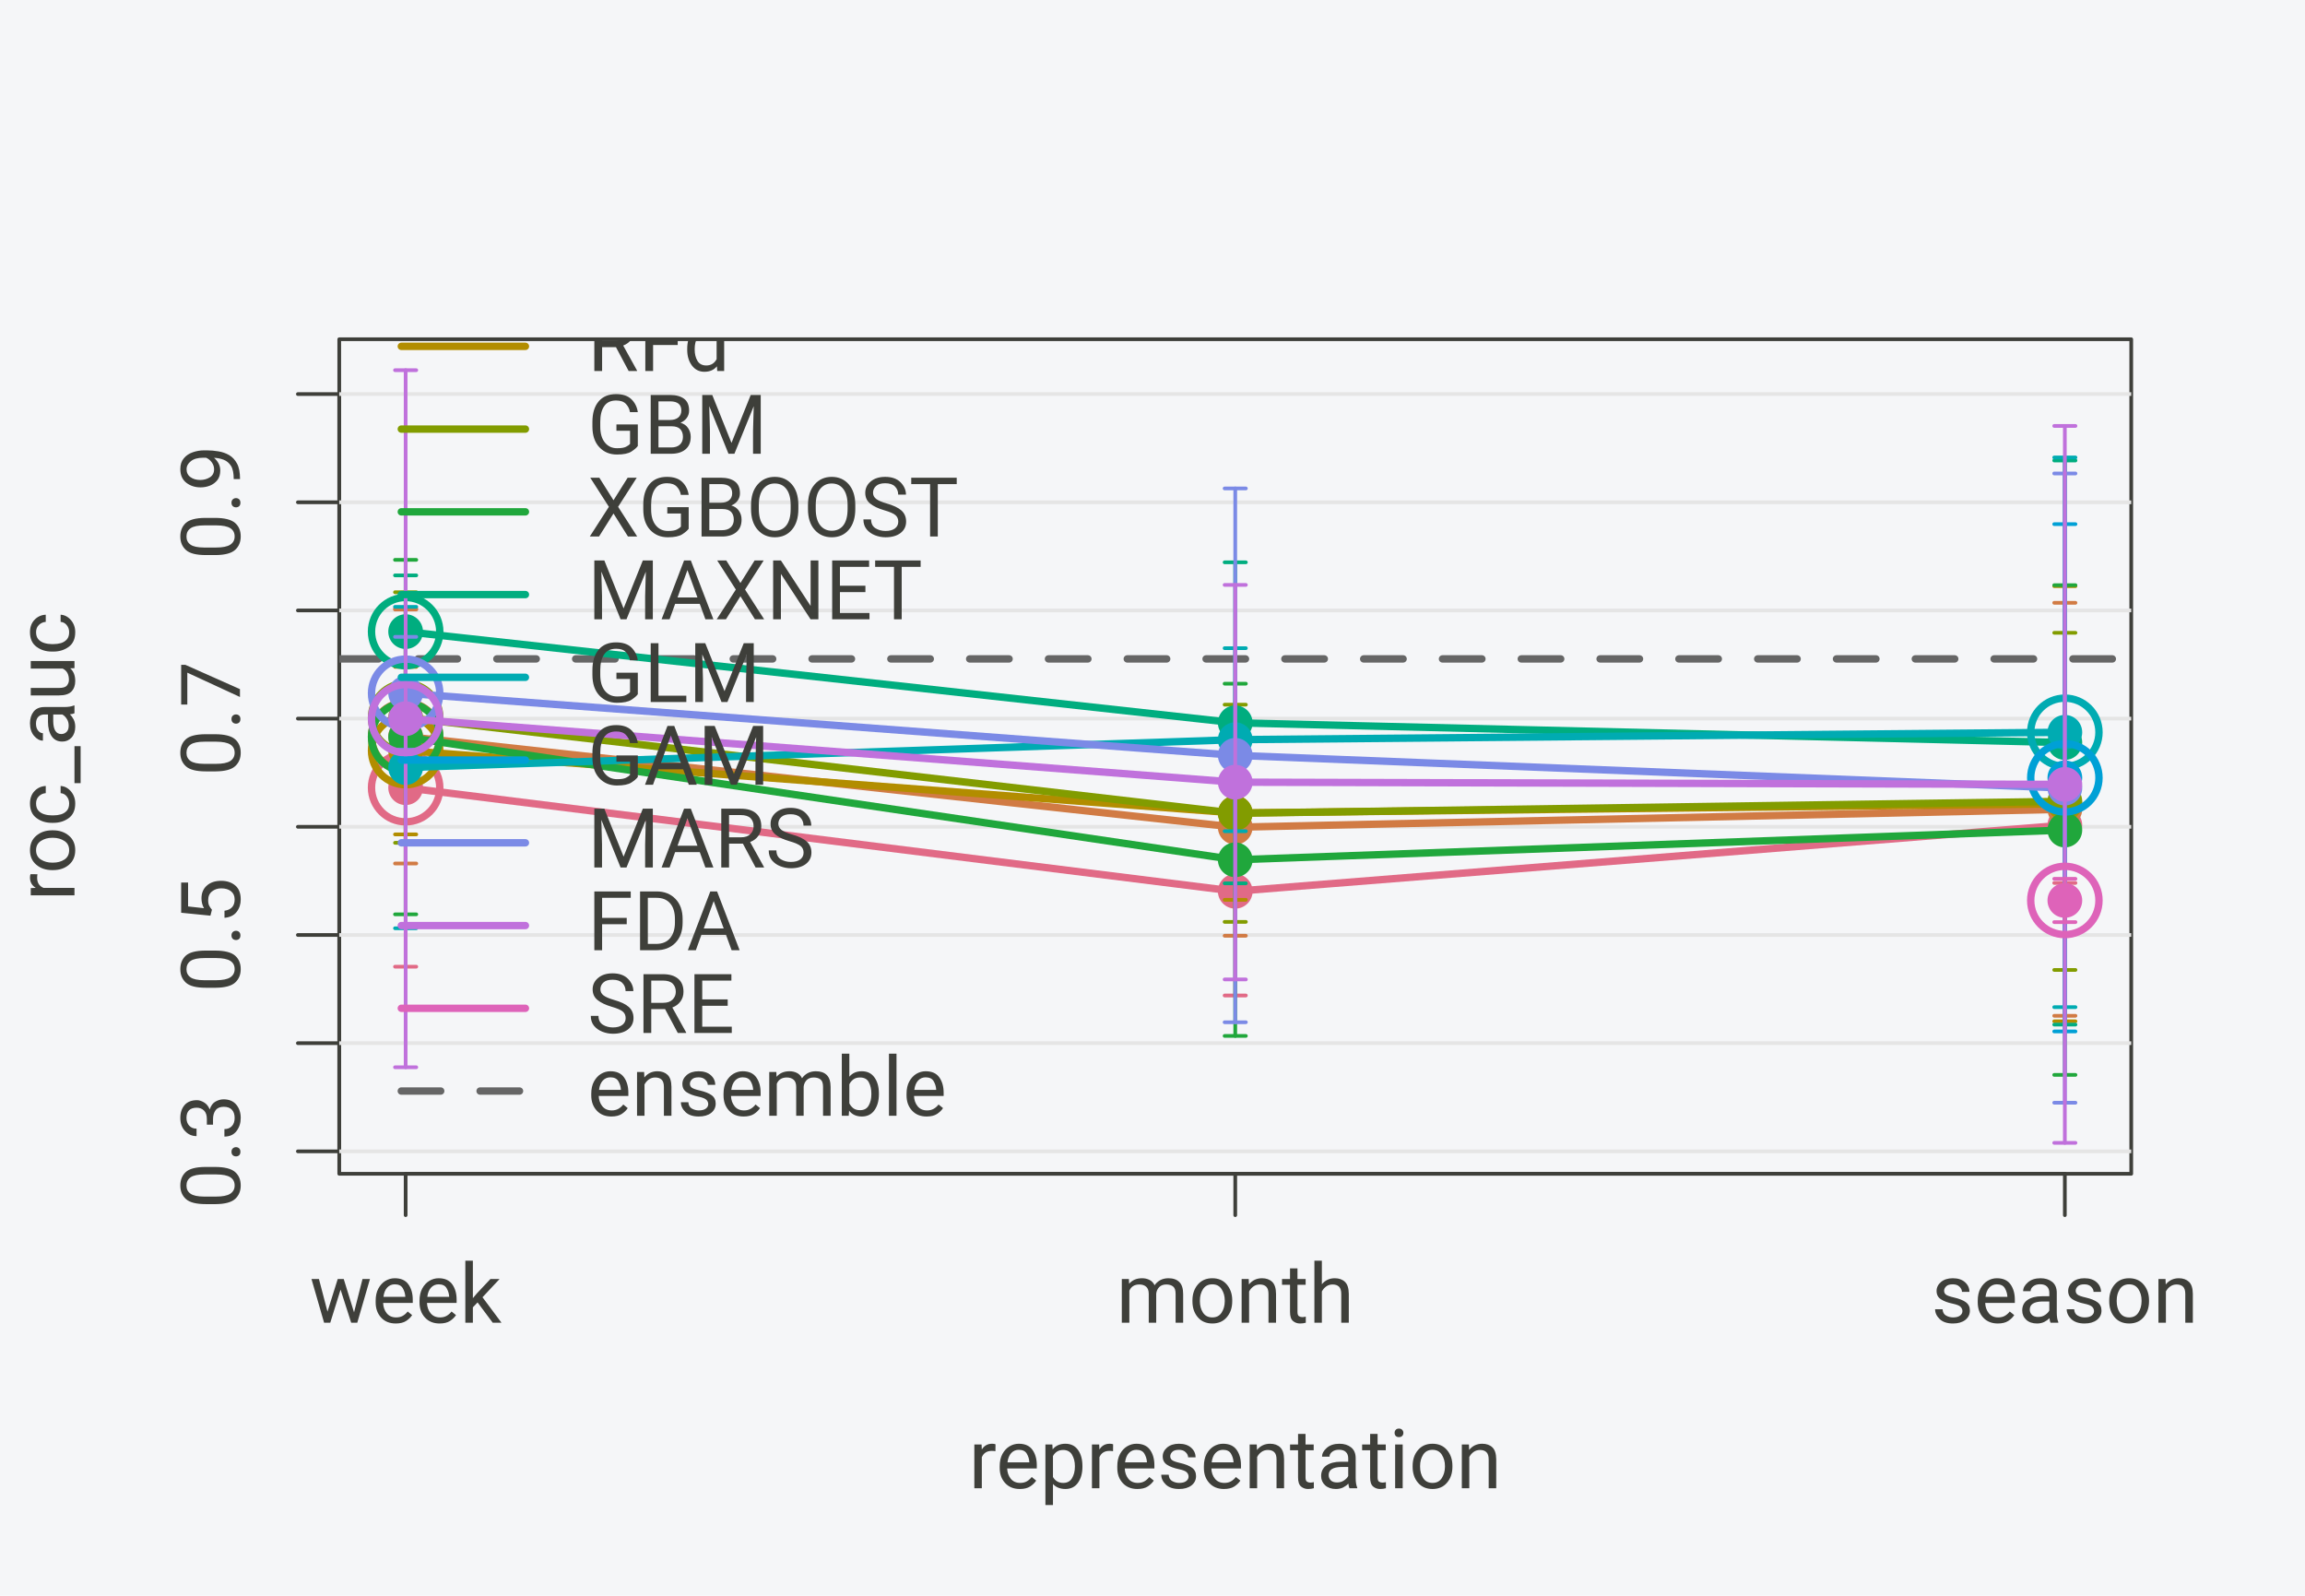
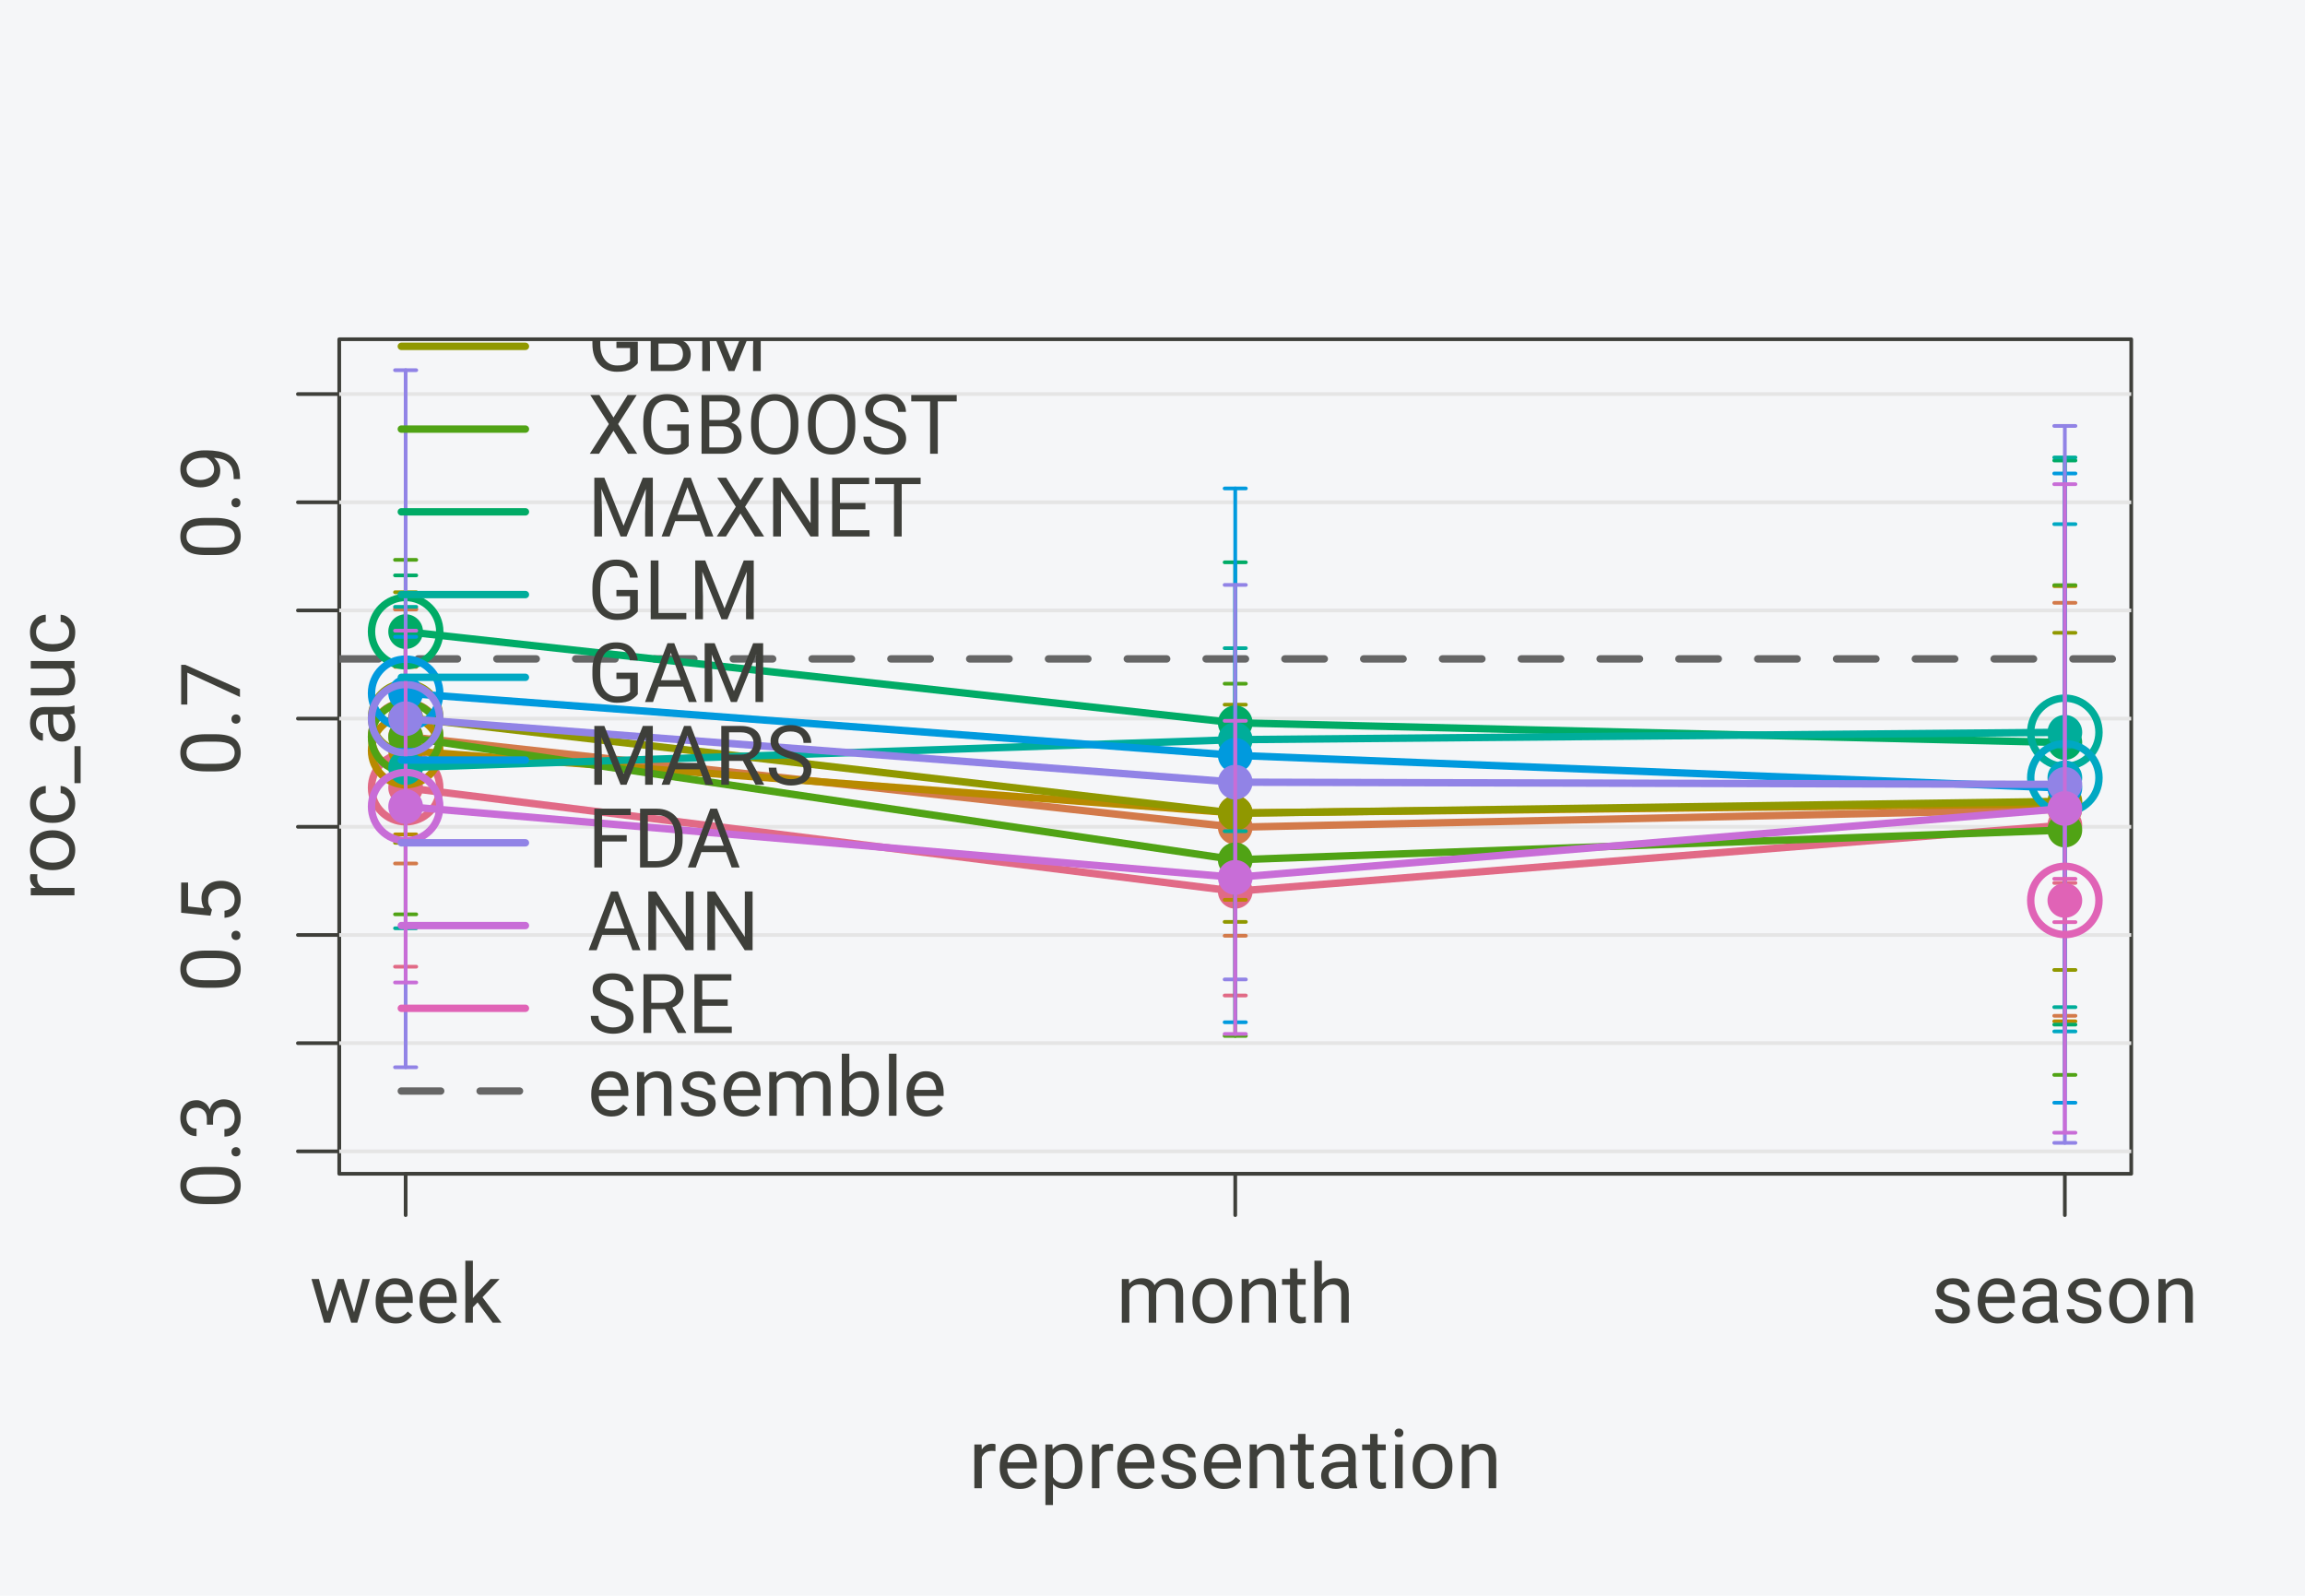
<svg xmlns="http://www.w3.org/2000/svg" width="468.00pt" height="324.00pt" viewBox="0 0 468.00 324.00">
  <g class="svglite">
    <defs>
      <style type="text/css">
    /* theme-aware-processed */
    .svglite line, .svglite polyline, .svglite polygon, .svglite path, .svglite circle {
      fill: none;
      stroke: #3E3F3A;
      stroke-linecap: round;
      stroke-linejoin: round;
      stroke-miterlimit: 10.00;
    }
    .svglite &gt; g &gt; rect {
      fill: none;
      stroke: #3E3F3A;
      stroke-linecap: round;
      stroke-linejoin: round;
      stroke-miterlimit: 10.00;
    }
    .svglite text {
      white-space: pre;
      fill: #3E3F3A;
    }
    .svglite g.glyphgroup path {
      fill: inherit;
      stroke: none;
    }
  </style>
    </defs>
    <rect class="svg-bg" width="100%" height="100%" style="stroke: none; fill: #F5F6F8;" />
    <defs>
      <clipPath id="cpMC4wMHw0NjguMDB8MC4wMHwzMjQuMDA=">
        <rect x="0.00" y="0.00" width="468.00" height="324.00" />
      </clipPath>
    </defs>
    <g clip-path="url(#cpMC4wMHw0NjguMDB8MC4wMHwzMjQuMDA=)">
      <line x1="68.88" y1="233.76" x2="68.88" y2="80.01" style="stroke-width: 0.75;" />
      <line x1="68.88" y1="233.76" x2="60.48" y2="233.76" style="stroke-width: 0.75;" />
      <line x1="68.88" y1="211.80" x2="60.48" y2="211.80" style="stroke-width: 0.75;" />
      <line x1="68.88" y1="189.83" x2="60.48" y2="189.83" style="stroke-width: 0.75;" />
      <line x1="68.88" y1="167.87" x2="60.48" y2="167.87" style="stroke-width: 0.75;" />
      <line x1="68.88" y1="145.90" x2="60.48" y2="145.90" style="stroke-width: 0.75;" />
      <line x1="68.88" y1="123.94" x2="60.48" y2="123.94" style="stroke-width: 0.75;" />
      <line x1="68.88" y1="101.98" x2="60.48" y2="101.98" style="stroke-width: 0.75;" />
      <line x1="68.88" y1="80.01" x2="60.48" y2="80.01" style="stroke-width: 0.75;" />
      <text transform="translate(48.72,233.76) rotate(-90)" text-anchor="middle" style="font-size: 1.4em; font-family: &quot;Roboto&quot;, -apple-system, BlinkMacSystemFont, &quot;Segoe UI&quot;, system-ui, sans-serif;">0.3</text>
      <text transform="translate(48.72,189.83) rotate(-90)" text-anchor="middle" style="font-size: 1.4em; font-family: &quot;Roboto&quot;, -apple-system, BlinkMacSystemFont, &quot;Segoe UI&quot;, system-ui, sans-serif;">0.5</text>
      <text transform="translate(48.72,145.90) rotate(-90)" text-anchor="middle" style="font-size: 1.4em; font-family: &quot;Roboto&quot;, -apple-system, BlinkMacSystemFont, &quot;Segoe UI&quot;, system-ui, sans-serif;">0.7</text>
      <text transform="translate(48.72,101.98) rotate(-90)" text-anchor="middle" style="font-size: 1.4em; font-family: &quot;Roboto&quot;, -apple-system, BlinkMacSystemFont, &quot;Segoe UI&quot;, system-ui, sans-serif;">0.9</text>
      <polygon points="68.88,238.32 432.72,238.32 432.72,68.88 68.88,68.88 " style="stroke-width: 0.75;" />
      <text x="250.80" y="302.16" text-anchor="middle" style="font-size: 1.4em; font-family: &quot;Roboto&quot;, -apple-system, BlinkMacSystemFont, &quot;Segoe UI&quot;, system-ui, sans-serif;">representation</text>
      <text transform="translate(15.12,153.60) rotate(-90)" text-anchor="middle" style="font-size: 1.4em; font-family: &quot;Roboto&quot;, -apple-system, BlinkMacSystemFont, &quot;Segoe UI&quot;, system-ui, sans-serif;">roc_auc</text>
      <line x1="82.36" y1="238.32" x2="419.24" y2="238.32" style="stroke-width: 0.75;" />
      <line x1="82.36" y1="238.32" x2="82.36" y2="246.72" style="stroke-width: 0.75;" />
      <line x1="250.80" y1="238.32" x2="250.80" y2="246.72" style="stroke-width: 0.75;" />
      <line x1="419.24" y1="238.32" x2="419.24" y2="246.72" style="stroke-width: 0.75;" />
      <text x="82.36" y="268.56" text-anchor="middle" style="font-size: 1.4em; font-family: &quot;Roboto&quot;, -apple-system, BlinkMacSystemFont, &quot;Segoe UI&quot;, system-ui, sans-serif;">week</text>
      <text x="250.80" y="268.56" text-anchor="middle" style="font-size: 1.4em; font-family: &quot;Roboto&quot;, -apple-system, BlinkMacSystemFont, &quot;Segoe UI&quot;, system-ui, sans-serif;">month</text>
      <text x="419.24" y="268.56" text-anchor="middle" style="font-size: 1.4em; font-family: &quot;Roboto&quot;, -apple-system, BlinkMacSystemFont, &quot;Segoe UI&quot;, system-ui, sans-serif;">season</text>
    </g>
    <defs>
      <clipPath id="cpNjguODh8NDMyLjcyfDY4Ljg4fDIzOC4zMg==">
        <rect x="68.88" y="68.88" width="363.84" height="169.44" />
      </clipPath>
    </defs>
    <g clip-path="url(#cpNjguODh8NDMyLjcyfDY4Ljg4fDIzOC4zMg==)">
      <line x1="68.88" y1="233.76" x2="432.72" y2="233.76" style="stroke-width: 0.75; stroke: #E5E5E5;" />
      <line x1="68.88" y1="211.80" x2="432.72" y2="211.80" style="stroke-width: 0.75; stroke: #E5E5E5;" />
      <line x1="68.88" y1="189.83" x2="432.72" y2="189.83" style="stroke-width: 0.75; stroke: #E5E5E5;" />
      <line x1="68.88" y1="167.87" x2="432.72" y2="167.87" style="stroke-width: 0.75; stroke: #E5E5E5;" />
      <line x1="68.88" y1="145.90" x2="432.72" y2="145.90" style="stroke-width: 0.75; stroke: #E5E5E5;" />
      <line x1="68.88" y1="123.94" x2="432.72" y2="123.94" style="stroke-width: 0.75; stroke: #E5E5E5;" />
      <line x1="68.88" y1="101.98" x2="432.72" y2="101.98" style="stroke-width: 0.75; stroke: #E5E5E5;" />
      <line x1="68.88" y1="80.01" x2="432.72" y2="80.01" style="stroke-width: 0.75; stroke: #E5E5E5;" />
      <line x1="68.88" y1="133.78" x2="432.72" y2="133.78" style="stroke-width: 1.50; stroke: #666666; stroke-dasharray: 8.00,8.00;" />
      <line x1="82.36" y1="196.27" x2="82.36" y2="123.58" style="stroke-width: 0.75; stroke: #E16A86;" />
      <polyline points="80.20,196.27 82.36,196.27 84.52,196.27 " style="stroke-width: 0.75; stroke: #E16A86;" />
      <polyline points="84.52,123.58 82.36,123.58 80.20,123.58 " style="stroke-width: 0.75; stroke: #E16A86;" />
      <line x1="250.80" y1="202.12" x2="250.80" y2="159.80" style="stroke-width: 0.75; stroke: #E16A86;" />
      <polyline points="248.64,202.12 250.80,202.12 252.96,202.12 " style="stroke-width: 0.75; stroke: #E16A86;" />
      <polyline points="252.96,159.80 250.80,159.80 248.64,159.80 " style="stroke-width: 0.75; stroke: #E16A86;" />
      <line x1="419.24" y1="179.27" x2="419.24" y2="155.79" style="stroke-width: 0.75; stroke: #E16A86;" />
      <polyline points="417.08,179.27 419.24,179.27 421.40,179.27 " style="stroke-width: 0.75; stroke: #E16A86;" />
      <polyline points="421.40,155.79 419.24,155.79 417.08,155.79 " style="stroke-width: 0.75; stroke: #E16A86;" />
      <polyline points="82.36,159.93 250.80,180.96 419.24,167.53 " style="stroke-width: 1.50; stroke: #E16A86;" />
      <circle cx="82.36" cy="159.93" r="3.15" style="stroke-width: 0.75; stroke: #E16A86; fill: #E16A86;" />
      <circle cx="250.80" cy="180.96" r="3.15" style="stroke-width: 0.75; stroke: #E16A86; fill: #E16A86;" />
      <circle cx="419.24" cy="167.53" r="3.15" style="stroke-width: 0.75; stroke: #E16A86; fill: #E16A86;" />
      <circle cx="82.36" cy="159.93" r="6.93" style="stroke-width: 1.50; stroke: #E16A86;" />
-       <line x1="82.36" y1="175.32" x2="82.36" y2="123.75" style="stroke-width: 0.75; stroke: #D17B44;" />
-       <polyline points="80.20,175.32 82.36,175.32 84.52,175.32 " style="stroke-width: 0.75; stroke: #D17B44;" />
-       <polyline points="84.52,123.75 82.36,123.75 80.20,123.75 " style="stroke-width: 0.75; stroke: #D17B44;" />
-       <line x1="250.80" y1="189.99" x2="250.80" y2="145.91" style="stroke-width: 0.75; stroke: #D17B44;" />
-       <polyline points="248.64,189.99 250.80,189.99 252.96,189.99 " style="stroke-width: 0.75; stroke: #D17B44;" />
-       <polyline points="252.96,145.91 250.80,145.91 248.64,145.91 " style="stroke-width: 0.75; stroke: #D17B44;" />
-       <line x1="419.24" y1="206.24" x2="419.24" y2="122.39" style="stroke-width: 0.75; stroke: #D17B44;" />
-       <polyline points="417.08,206.24 419.24,206.24 421.40,206.24 " style="stroke-width: 0.75; stroke: #D17B44;" />
-       <polyline points="421.40,122.39 419.24,122.39 417.08,122.39 " style="stroke-width: 0.75; stroke: #D17B44;" />
-       <polyline points="82.36,149.53 250.80,167.95 419.24,164.31 " style="stroke-width: 1.50; stroke: #D17B44;" />
-       <circle cx="82.36" cy="149.53" r="3.15" style="stroke-width: 0.75; stroke: #D17B44; fill: #D17B44;" />
-       <circle cx="250.80" cy="167.95" r="3.15" style="stroke-width: 0.75; stroke: #D17B44; fill: #D17B44;" />
-       <circle cx="419.24" cy="164.31" r="3.15" style="stroke-width: 0.75; stroke: #D17B44; fill: #D17B44;" />
-       <circle cx="82.36" cy="149.53" r="6.93" style="stroke-width: 1.50; stroke: #D17B44;" />
-       <line x1="82.36" y1="169.41" x2="82.36" y2="135.39" style="stroke-width: 0.75; stroke: #B28D00;" />
-       <polyline points="80.20,169.41 82.36,169.41 84.52,169.41 " style="stroke-width: 0.75; stroke: #B28D00;" />
-       <polyline points="84.52,135.39 82.36,135.39 80.20,135.39 " style="stroke-width: 0.75; stroke: #B28D00;" />
-       <line x1="250.80" y1="182.69" x2="250.80" y2="147.42" style="stroke-width: 0.75; stroke: #B28D00;" />
-       <polyline points="248.64,182.69 250.80,182.69 252.96,182.69 " style="stroke-width: 0.75; stroke: #B28D00;" />
-       <polyline points="252.96,147.42 250.80,147.42 248.64,147.42 " style="stroke-width: 0.75; stroke: #B28D00;" />
-       <line x1="419.24" y1="207.36" x2="419.24" y2="119.01" style="stroke-width: 0.75; stroke: #B28D00;" />
-       <polyline points="417.08,207.36 419.24,207.36 421.40,207.36 " style="stroke-width: 0.75; stroke: #B28D00;" />
-       <polyline points="421.40,119.01 419.24,119.01 417.08,119.01 " style="stroke-width: 0.75; stroke: #B28D00;" />
-       <polyline points="82.36,152.40 250.80,165.06 419.24,163.19 " style="stroke-width: 1.50; stroke: #B28D00;" />
-       <circle cx="82.36" cy="152.40" r="3.15" style="stroke-width: 0.75; stroke: #B28D00; fill: #B28D00;" />
-       <circle cx="250.80" cy="165.06" r="3.15" style="stroke-width: 0.75; stroke: #B28D00; fill: #B28D00;" />
-       <circle cx="419.24" cy="163.19" r="3.15" style="stroke-width: 0.75; stroke: #B28D00; fill: #B28D00;" />
-       <circle cx="82.36" cy="152.40" r="6.93" style="stroke-width: 1.50; stroke: #B28D00;" />
-       <line x1="82.36" y1="171.12" x2="82.36" y2="120.24" style="stroke-width: 0.75; stroke: #829C00;" />
-       <polyline points="80.20,171.12 82.36,171.12 84.52,171.12 " style="stroke-width: 0.75; stroke: #829C00;" />
-       <polyline points="84.52,120.24 82.36,120.24 80.20,120.24 " style="stroke-width: 0.75; stroke: #829C00;" />
-       <line x1="250.80" y1="187.17" x2="250.80" y2="143.07" style="stroke-width: 0.75; stroke: #829C00;" />
-       <polyline points="248.64,187.17 250.80,187.17 252.96,187.17 " style="stroke-width: 0.75; stroke: #829C00;" />
-       <polyline points="252.96,143.07 250.80,143.07 248.64,143.07 " style="stroke-width: 0.75; stroke: #829C00;" />
-       <line x1="419.24" y1="196.93" x2="419.24" y2="128.48" style="stroke-width: 0.75; stroke: #829C00;" />
-       <polyline points="417.08,196.93 419.24,196.93 421.40,196.93 " style="stroke-width: 0.75; stroke: #829C00;" />
-       <polyline points="421.40,128.48 419.24,128.48 417.08,128.48 " style="stroke-width: 0.75; stroke: #829C00;" />
-       <polyline points="82.36,145.68 250.80,165.12 419.24,162.70 " style="stroke-width: 1.50; stroke: #829C00;" />
-       <circle cx="82.36" cy="145.68" r="3.15" style="stroke-width: 0.75; stroke: #829C00; fill: #829C00;" />
-       <circle cx="250.80" cy="165.12" r="3.15" style="stroke-width: 0.75; stroke: #829C00; fill: #829C00;" />
-       <circle cx="419.24" cy="162.70" r="3.15" style="stroke-width: 0.75; stroke: #829C00; fill: #829C00;" />
-       <circle cx="82.36" cy="145.68" r="6.93" style="stroke-width: 1.50; stroke: #829C00;" />
-       <line x1="82.36" y1="185.64" x2="82.36" y2="113.67" style="stroke-width: 0.75; stroke: #20A73C;" />
-       <polyline points="80.20,185.64 82.36,185.64 84.52,185.64 " style="stroke-width: 0.75; stroke: #20A73C;" />
-       <polyline points="84.52,113.67 82.36,113.67 80.20,113.67 " style="stroke-width: 0.75; stroke: #20A73C;" />
-       <line x1="250.80" y1="210.33" x2="250.80" y2="138.81" style="stroke-width: 0.75; stroke: #20A73C;" />
-       <polyline points="248.64,210.33 250.80,210.33 252.96,210.33 " style="stroke-width: 0.75; stroke: #20A73C;" />
-       <polyline points="252.96,138.81 250.80,138.81 248.64,138.81 " style="stroke-width: 0.75; stroke: #20A73C;" />
-       <line x1="419.24" y1="218.24" x2="419.24" y2="118.81" style="stroke-width: 0.75; stroke: #20A73C;" />
-       <polyline points="417.08,218.24 419.24,218.24 421.40,218.24 " style="stroke-width: 0.75; stroke: #20A73C;" />
-       <polyline points="421.40,118.81 419.24,118.81 417.08,118.81 " style="stroke-width: 0.75; stroke: #20A73C;" />
-       <polyline points="82.36,149.65 250.80,174.57 419.24,168.53 " style="stroke-width: 1.50; stroke: #20A73C;" />
-       <circle cx="82.36" cy="149.65" r="3.15" style="stroke-width: 0.75; stroke: #20A73C; fill: #20A73C;" />
-       <circle cx="250.80" cy="174.57" r="3.15" style="stroke-width: 0.75; stroke: #20A73C; fill: #20A73C;" />
-       <circle cx="419.24" cy="168.53" r="3.15" style="stroke-width: 0.75; stroke: #20A73C; fill: #20A73C;" />
-       <circle cx="82.36" cy="149.65" r="6.93" style="stroke-width: 1.50; stroke: #20A73C;" />
-       <line x1="82.36" y1="139.66" x2="82.36" y2="116.82" style="stroke-width: 0.75; stroke: #00AD7F;" />
-       <polyline points="80.20,139.66 82.36,139.66 84.52,139.66 " style="stroke-width: 0.75; stroke: #00AD7F;" />
-       <polyline points="84.52,116.82 82.36,116.82 80.20,116.82 " style="stroke-width: 0.75; stroke: #00AD7F;" />
-       <line x1="250.80" y1="179.35" x2="250.80" y2="114.17" style="stroke-width: 0.75; stroke: #00AD7F;" />
-       <polyline points="248.64,179.35 250.80,179.35 252.96,179.35 " style="stroke-width: 0.75; stroke: #00AD7F;" />
-       <polyline points="252.96,114.17 250.80,114.17 248.64,114.17 " style="stroke-width: 0.75; stroke: #00AD7F;" />
-       <line x1="419.24" y1="208.03" x2="419.24" y2="93.50" style="stroke-width: 0.75; stroke: #00AD7F;" />
-       <polyline points="417.08,208.03 419.24,208.03 421.40,208.03 " style="stroke-width: 0.75; stroke: #00AD7F;" />
-       <polyline points="421.40,93.50 419.24,93.50 417.08,93.50 " style="stroke-width: 0.75; stroke: #00AD7F;" />
-       <polyline points="82.36,128.24 250.80,146.76 419.24,150.77 " style="stroke-width: 1.50; stroke: #00AD7F;" />
-       <circle cx="82.36" cy="128.24" r="3.15" style="stroke-width: 0.75; stroke: #00AD7F; fill: #00AD7F;" />
-       <circle cx="250.80" cy="146.76" r="3.15" style="stroke-width: 0.75; stroke: #00AD7F; fill: #00AD7F;" />
-       <circle cx="419.24" cy="150.77" r="3.15" style="stroke-width: 0.75; stroke: #00AD7F; fill: #00AD7F;" />
-       <circle cx="82.36" cy="128.24" r="6.93" style="stroke-width: 1.50; stroke: #00AD7F;" />
-       <line x1="82.36" y1="188.47" x2="82.36" y2="123.21" style="stroke-width: 0.75; stroke: #00ABB2;" />
-       <polyline points="80.20,188.47 82.36,188.47 84.52,188.47 " style="stroke-width: 0.75; stroke: #00ABB2;" />
-       <polyline points="84.52,123.21 82.36,123.21 80.20,123.21 " style="stroke-width: 0.75; stroke: #00ABB2;" />
-       <line x1="250.80" y1="168.76" x2="250.80" y2="131.60" style="stroke-width: 0.75; stroke: #00ABB2;" />
-       <polyline points="248.64,168.76 250.80,168.76 252.96,168.76 " style="stroke-width: 0.75; stroke: #00ABB2;" />
-       <polyline points="252.96,131.60 250.80,131.60 248.64,131.60 " style="stroke-width: 0.75; stroke: #00ABB2;" />
-       <line x1="419.24" y1="204.49" x2="419.24" y2="92.88" style="stroke-width: 0.75; stroke: #00ABB2;" />
-       <polyline points="417.08,204.49 419.24,204.49 421.40,204.49 " style="stroke-width: 0.75; stroke: #00ABB2;" />
-       <polyline points="421.40,92.88 419.24,92.88 417.08,92.88 " style="stroke-width: 0.75; stroke: #00ABB2;" />
-       <polyline points="82.36,155.84 250.80,150.18 419.24,148.68 " style="stroke-width: 1.50; stroke: #00ABB2;" />
-       <circle cx="82.36" cy="155.84" r="3.15" style="stroke-width: 0.75; stroke: #00ABB2; fill: #00ABB2;" />
-       <circle cx="250.80" cy="150.18" r="3.15" style="stroke-width: 0.75; stroke: #00ABB2; fill: #00ABB2;" />
-       <circle cx="419.24" cy="148.68" r="3.15" style="stroke-width: 0.75; stroke: #00ABB2; fill: #00ABB2;" />
-       <circle cx="419.24" cy="148.68" r="6.93" style="stroke-width: 1.50; stroke: #00ABB2;" />
-       <line x1="419.24" y1="209.42" x2="419.24" y2="106.42" style="stroke-width: 0.75; stroke: #00A0D6;" />
-       <polyline points="417.08,209.42 419.24,209.42 421.40,209.42 " style="stroke-width: 0.75; stroke: #00A0D6;" />
-       <polyline points="421.40,106.42 419.24,106.42 417.08,106.42 " style="stroke-width: 0.75; stroke: #00A0D6;" />
-       <circle cx="419.24" cy="157.92" r="3.15" style="stroke-width: 0.75; stroke: #00A0D6; fill: #00A0D6;" />
-       <circle cx="419.24" cy="157.92" r="6.93" style="stroke-width: 1.50; stroke: #00A0D6;" />
-       <line x1="82.36" y1="152.21" x2="82.36" y2="129.30" style="stroke-width: 0.75; stroke: #7B8AE6;" />
-       <polyline points="80.20,152.21 82.36,152.21 84.52,152.21 " style="stroke-width: 0.75; stroke: #7B8AE6;" />
-       <polyline points="84.52,129.30 82.36,129.30 80.20,129.30 " style="stroke-width: 0.75; stroke: #7B8AE6;" />
-       <line x1="250.80" y1="207.55" x2="250.80" y2="99.17" style="stroke-width: 0.75; stroke: #7B8AE6;" />
-       <polyline points="248.64,207.55 250.80,207.55 252.96,207.55 " style="stroke-width: 0.75; stroke: #7B8AE6;" />
-       <polyline points="252.96,99.17 250.80,99.17 248.64,99.17 " style="stroke-width: 0.75; stroke: #7B8AE6;" />
-       <line x1="419.24" y1="223.89" x2="419.24" y2="96.13" style="stroke-width: 0.75; stroke: #7B8AE6;" />
-       <polyline points="417.08,223.89 419.24,223.89 421.40,223.89 " style="stroke-width: 0.75; stroke: #7B8AE6;" />
-       <polyline points="421.40,96.13 419.24,96.13 417.08,96.13 " style="stroke-width: 0.75; stroke: #7B8AE6;" />
-       <polyline points="82.36,140.75 250.80,153.36 419.24,160.01 " style="stroke-width: 1.50; stroke: #7B8AE6;" />
-       <circle cx="82.36" cy="140.75" r="3.15" style="stroke-width: 0.75; stroke: #7B8AE6; fill: #7B8AE6;" />
-       <circle cx="250.80" cy="153.36" r="3.15" style="stroke-width: 0.75; stroke: #7B8AE6; fill: #7B8AE6;" />
-       <circle cx="419.24" cy="160.01" r="3.15" style="stroke-width: 0.75; stroke: #7B8AE6; fill: #7B8AE6;" />
-       <circle cx="82.36" cy="140.75" r="6.93" style="stroke-width: 1.50; stroke: #7B8AE6;" />
-       <line x1="82.36" y1="216.69" x2="82.36" y2="75.16" style="stroke-width: 0.75; stroke: #C071DC;" />
-       <polyline points="80.20,216.69 82.36,216.69 84.52,216.69 " style="stroke-width: 0.75; stroke: #C071DC;" />
-       <polyline points="84.52,75.16 82.36,75.16 80.20,75.16 " style="stroke-width: 0.75; stroke: #C071DC;" />
-       <line x1="250.80" y1="198.86" x2="250.80" y2="118.76" style="stroke-width: 0.75; stroke: #C071DC;" />
-       <polyline points="248.64,198.86 250.80,198.86 252.96,198.86 " style="stroke-width: 0.75; stroke: #C071DC;" />
-       <polyline points="252.96,118.76 250.80,118.76 248.64,118.76 " style="stroke-width: 0.75; stroke: #C071DC;" />
-       <line x1="419.24" y1="232.04" x2="419.24" y2="86.48" style="stroke-width: 0.75; stroke: #C071DC;" />
-       <polyline points="417.08,232.04 419.24,232.04 421.40,232.04 " style="stroke-width: 0.75; stroke: #C071DC;" />
-       <polyline points="421.40,86.48 419.24,86.48 417.08,86.48 " style="stroke-width: 0.75; stroke: #C071DC;" />
-       <polyline points="82.36,145.92 250.80,158.81 419.24,159.26 " style="stroke-width: 1.50; stroke: #C071DC;" />
-       <circle cx="82.36" cy="145.92" r="3.15" style="stroke-width: 0.75; stroke: #C071DC; fill: #C071DC;" />
-       <circle cx="250.80" cy="158.81" r="3.15" style="stroke-width: 0.75; stroke: #C071DC; fill: #C071DC;" />
-       <circle cx="419.24" cy="159.26" r="3.15" style="stroke-width: 0.75; stroke: #C071DC; fill: #C071DC;" />
-       <circle cx="82.36" cy="145.92" r="6.93" style="stroke-width: 1.50; stroke: #C071DC;" />
-       <line x1="419.24" y1="187.22" x2="419.24" y2="178.43" style="stroke-width: 0.75; stroke: #DE63B9;" />
-       <polyline points="417.08,187.22 419.24,187.22 421.40,187.22 " style="stroke-width: 0.75; stroke: #DE63B9;" />
-       <polyline points="421.40,178.43 419.24,178.43 417.08,178.43 " style="stroke-width: 0.75; stroke: #DE63B9;" />
-       <circle cx="419.24" cy="182.82" r="3.15" style="stroke-width: 0.75; stroke: #DE63B9; fill: #DE63B9;" />
-       <circle cx="419.24" cy="182.82" r="6.93" style="stroke-width: 1.50; stroke: #DE63B9;" />
-       <line x1="81.48" y1="36.72" x2="106.68" y2="36.72" style="stroke-width: 1.50; stroke: #E16A86;" />
-       <line x1="81.48" y1="53.52" x2="106.68" y2="53.52" style="stroke-width: 1.50; stroke: #D17B44;" />
-       <line x1="81.48" y1="70.32" x2="106.68" y2="70.32" style="stroke-width: 1.50; stroke: #B28D00;" />
-       <line x1="81.48" y1="87.12" x2="106.68" y2="87.12" style="stroke-width: 1.50; stroke: #829C00;" />
-       <line x1="81.48" y1="103.92" x2="106.68" y2="103.92" style="stroke-width: 1.50; stroke: #20A73C;" />
-       <line x1="81.48" y1="120.72" x2="106.68" y2="120.72" style="stroke-width: 1.50; stroke: #00AD7F;" />
-       <line x1="81.48" y1="137.52" x2="106.68" y2="137.52" style="stroke-width: 1.50; stroke: #00ABB2;" />
-       <line x1="81.48" y1="154.32" x2="106.68" y2="154.32" style="stroke-width: 1.50; stroke: #00A0D6;" />
-       <line x1="81.48" y1="171.12" x2="106.68" y2="171.12" style="stroke-width: 1.50; stroke: #7B8AE6;" />
-       <line x1="81.48" y1="187.92" x2="106.68" y2="187.92" style="stroke-width: 1.50; stroke: #C071DC;" />
-       <line x1="81.48" y1="204.72" x2="106.68" y2="204.72" style="stroke-width: 1.50; stroke: #DE63B9;" />
+       <line x1="82.36" y1="175.32" x2="82.36" y2="123.75" style="stroke-width: 0.75; stroke: #D37A4A;" />
+       <polyline points="80.20,175.32 82.36,175.32 84.52,175.32 " style="stroke-width: 0.75; stroke: #D37A4A;" />
+       <polyline points="84.52,123.75 82.36,123.75 80.20,123.75 " style="stroke-width: 0.75; stroke: #D37A4A;" />
+       <line x1="250.80" y1="189.99" x2="250.80" y2="145.91" style="stroke-width: 0.75; stroke: #D37A4A;" />
+       <polyline points="248.64,189.99 250.80,189.99 252.96,189.99 " style="stroke-width: 0.75; stroke: #D37A4A;" />
+       <polyline points="252.96,145.91 250.80,145.91 248.64,145.91 " style="stroke-width: 0.75; stroke: #D37A4A;" />
+       <line x1="419.24" y1="206.24" x2="419.24" y2="122.39" style="stroke-width: 0.75; stroke: #D37A4A;" />
+       <polyline points="417.08,206.24 419.24,206.24 421.40,206.24 " style="stroke-width: 0.75; stroke: #D37A4A;" />
+       <polyline points="421.40,122.39 419.24,122.39 417.08,122.39 " style="stroke-width: 0.75; stroke: #D37A4A;" />
+       <polyline points="82.36,149.53 250.80,167.95 419.24,164.31 " style="stroke-width: 1.50; stroke: #D37A4A;" />
+       <circle cx="82.36" cy="149.53" r="3.15" style="stroke-width: 0.75; stroke: #D37A4A; fill: #D37A4A;" />
+       <circle cx="250.80" cy="167.95" r="3.15" style="stroke-width: 0.75; stroke: #D37A4A; fill: #D37A4A;" />
+       <circle cx="419.24" cy="164.31" r="3.15" style="stroke-width: 0.75; stroke: #D37A4A; fill: #D37A4A;" />
+       <circle cx="82.36" cy="149.53" r="6.93" style="stroke-width: 1.50; stroke: #D37A4A;" />
+       <line x1="82.36" y1="169.41" x2="82.36" y2="135.39" style="stroke-width: 0.75; stroke: #B88A00;" />
+       <polyline points="80.20,169.41 82.36,169.41 84.52,169.41 " style="stroke-width: 0.75; stroke: #B88A00;" />
+       <polyline points="84.52,135.39 82.36,135.39 80.20,135.39 " style="stroke-width: 0.75; stroke: #B88A00;" />
+       <line x1="250.80" y1="182.69" x2="250.80" y2="147.42" style="stroke-width: 0.75; stroke: #B88A00;" />
+       <polyline points="248.64,182.69 250.80,182.69 252.96,182.69 " style="stroke-width: 0.75; stroke: #B88A00;" />
+       <polyline points="252.96,147.42 250.80,147.42 248.64,147.42 " style="stroke-width: 0.75; stroke: #B88A00;" />
+       <line x1="419.24" y1="207.36" x2="419.24" y2="119.01" style="stroke-width: 0.75; stroke: #B88A00;" />
+       <polyline points="417.08,207.36 419.24,207.36 421.40,207.36 " style="stroke-width: 0.75; stroke: #B88A00;" />
+       <polyline points="421.40,119.01 419.24,119.01 417.08,119.01 " style="stroke-width: 0.75; stroke: #B88A00;" />
+       <polyline points="82.36,152.40 250.80,165.06 419.24,163.19 " style="stroke-width: 1.50; stroke: #B88A00;" />
+       <circle cx="82.36" cy="152.40" r="3.15" style="stroke-width: 0.75; stroke: #B88A00; fill: #B88A00;" />
+       <circle cx="250.80" cy="165.06" r="3.15" style="stroke-width: 0.75; stroke: #B88A00; fill: #B88A00;" />
+       <circle cx="419.24" cy="163.19" r="3.15" style="stroke-width: 0.75; stroke: #B88A00; fill: #B88A00;" />
+       <circle cx="82.36" cy="152.40" r="6.93" style="stroke-width: 1.50; stroke: #B88A00;" />
+       <line x1="82.36" y1="171.12" x2="82.36" y2="120.24" style="stroke-width: 0.75; stroke: #909800;" />
+       <polyline points="80.20,171.12 82.36,171.12 84.52,171.12 " style="stroke-width: 0.75; stroke: #909800;" />
+       <polyline points="84.52,120.24 82.36,120.24 80.20,120.24 " style="stroke-width: 0.75; stroke: #909800;" />
+       <line x1="250.80" y1="187.17" x2="250.80" y2="143.07" style="stroke-width: 0.75; stroke: #909800;" />
+       <polyline points="248.64,187.17 250.80,187.17 252.96,187.17 " style="stroke-width: 0.75; stroke: #909800;" />
+       <polyline points="252.96,143.07 250.80,143.07 248.64,143.07 " style="stroke-width: 0.75; stroke: #909800;" />
+       <line x1="419.24" y1="196.93" x2="419.24" y2="128.48" style="stroke-width: 0.75; stroke: #909800;" />
+       <polyline points="417.08,196.93 419.24,196.93 421.40,196.93 " style="stroke-width: 0.75; stroke: #909800;" />
+       <polyline points="421.40,128.48 419.24,128.48 417.08,128.48 " style="stroke-width: 0.75; stroke: #909800;" />
+       <polyline points="82.36,145.68 250.80,165.12 419.24,162.70 " style="stroke-width: 1.50; stroke: #909800;" />
+       <circle cx="82.36" cy="145.68" r="3.15" style="stroke-width: 0.75; stroke: #909800; fill: #909800;" />
+       <circle cx="250.80" cy="165.12" r="3.15" style="stroke-width: 0.75; stroke: #909800; fill: #909800;" />
+       <circle cx="419.24" cy="162.70" r="3.15" style="stroke-width: 0.75; stroke: #909800; fill: #909800;" />
+       <circle cx="82.36" cy="145.68" r="6.93" style="stroke-width: 1.50; stroke: #909800;" />
+       <line x1="82.36" y1="185.64" x2="82.36" y2="113.67" style="stroke-width: 0.75; stroke: #50A315;" />
+       <polyline points="80.20,185.64 82.36,185.64 84.52,185.64 " style="stroke-width: 0.75; stroke: #50A315;" />
+       <polyline points="84.52,113.67 82.36,113.67 80.20,113.67 " style="stroke-width: 0.75; stroke: #50A315;" />
+       <line x1="250.80" y1="210.33" x2="250.80" y2="138.81" style="stroke-width: 0.75; stroke: #50A315;" />
+       <polyline points="248.64,210.33 250.80,210.33 252.96,210.33 " style="stroke-width: 0.75; stroke: #50A315;" />
+       <polyline points="252.96,138.81 250.80,138.81 248.64,138.81 " style="stroke-width: 0.75; stroke: #50A315;" />
+       <line x1="419.24" y1="218.24" x2="419.24" y2="118.81" style="stroke-width: 0.75; stroke: #50A315;" />
+       <polyline points="417.08,218.24 419.24,218.24 421.40,218.24 " style="stroke-width: 0.75; stroke: #50A315;" />
+       <polyline points="421.40,118.81 419.24,118.81 417.08,118.81 " style="stroke-width: 0.75; stroke: #50A315;" />
+       <polyline points="82.36,149.65 250.80,174.57 419.24,168.53 " style="stroke-width: 1.50; stroke: #50A315;" />
+       <circle cx="82.36" cy="149.65" r="3.15" style="stroke-width: 0.75; stroke: #50A315; fill: #50A315;" />
+       <circle cx="250.80" cy="174.57" r="3.15" style="stroke-width: 0.75; stroke: #50A315; fill: #50A315;" />
+       <circle cx="419.24" cy="168.53" r="3.15" style="stroke-width: 0.75; stroke: #50A315; fill: #50A315;" />
+       <circle cx="82.36" cy="149.65" r="6.93" style="stroke-width: 1.50; stroke: #50A315;" />
+       <line x1="82.36" y1="139.66" x2="82.36" y2="116.82" style="stroke-width: 0.75; stroke: #00AB66;" />
+       <polyline points="80.20,139.66 82.36,139.66 84.52,139.66 " style="stroke-width: 0.75; stroke: #00AB66;" />
+       <polyline points="84.52,116.82 82.36,116.82 80.20,116.82 " style="stroke-width: 0.75; stroke: #00AB66;" />
+       <line x1="250.80" y1="179.35" x2="250.80" y2="114.17" style="stroke-width: 0.75; stroke: #00AB66;" />
+       <polyline points="248.64,179.35 250.80,179.35 252.96,179.35 " style="stroke-width: 0.75; stroke: #00AB66;" />
+       <polyline points="252.96,114.17 250.80,114.17 248.64,114.17 " style="stroke-width: 0.75; stroke: #00AB66;" />
+       <line x1="419.24" y1="208.03" x2="419.24" y2="93.50" style="stroke-width: 0.75; stroke: #00AB66;" />
+       <polyline points="417.08,208.03 419.24,208.03 421.40,208.03 " style="stroke-width: 0.75; stroke: #00AB66;" />
+       <polyline points="421.40,93.50 419.24,93.50 417.08,93.50 " style="stroke-width: 0.75; stroke: #00AB66;" />
+       <polyline points="82.36,128.24 250.80,146.76 419.24,150.77 " style="stroke-width: 1.50; stroke: #00AB66;" />
+       <circle cx="82.36" cy="128.24" r="3.15" style="stroke-width: 0.75; stroke: #00AB66; fill: #00AB66;" />
+       <circle cx="250.80" cy="146.76" r="3.15" style="stroke-width: 0.75; stroke: #00AB66; fill: #00AB66;" />
+       <circle cx="419.24" cy="150.77" r="3.15" style="stroke-width: 0.75; stroke: #00AB66; fill: #00AB66;" />
+       <circle cx="82.36" cy="128.24" r="6.93" style="stroke-width: 1.50; stroke: #00AB66;" />
+       <line x1="82.36" y1="188.47" x2="82.36" y2="123.21" style="stroke-width: 0.75; stroke: #00AD9A;" />
+       <polyline points="80.20,188.47 82.36,188.47 84.52,188.47 " style="stroke-width: 0.75; stroke: #00AD9A;" />
+       <polyline points="84.52,123.21 82.36,123.21 80.20,123.21 " style="stroke-width: 0.75; stroke: #00AD9A;" />
+       <line x1="250.80" y1="168.76" x2="250.80" y2="131.60" style="stroke-width: 0.75; stroke: #00AD9A;" />
+       <polyline points="248.64,168.76 250.80,168.76 252.96,168.76 " style="stroke-width: 0.75; stroke: #00AD9A;" />
+       <polyline points="252.96,131.60 250.80,131.60 248.64,131.60 " style="stroke-width: 0.75; stroke: #00AD9A;" />
+       <line x1="419.24" y1="204.49" x2="419.24" y2="92.88" style="stroke-width: 0.75; stroke: #00AD9A;" />
+       <polyline points="417.08,204.49 419.24,204.49 421.40,204.49 " style="stroke-width: 0.75; stroke: #00AD9A;" />
+       <polyline points="421.40,92.88 419.24,92.88 417.08,92.88 " style="stroke-width: 0.75; stroke: #00AD9A;" />
+       <polyline points="82.36,155.84 250.80,150.18 419.24,148.68 " style="stroke-width: 1.50; stroke: #00AD9A;" />
+       <circle cx="82.36" cy="155.84" r="3.15" style="stroke-width: 0.75; stroke: #00AD9A; fill: #00AD9A;" />
+       <circle cx="250.80" cy="150.18" r="3.15" style="stroke-width: 0.75; stroke: #00AD9A; fill: #00AD9A;" />
+       <circle cx="419.24" cy="148.68" r="3.15" style="stroke-width: 0.75; stroke: #00AD9A; fill: #00AD9A;" />
+       <circle cx="419.24" cy="148.68" r="6.93" style="stroke-width: 1.50; stroke: #00AD9A;" />
+       <line x1="419.24" y1="209.42" x2="419.24" y2="106.42" style="stroke-width: 0.75; stroke: #00A8C3;" />
+       <polyline points="417.08,209.42 419.24,209.42 421.40,209.42 " style="stroke-width: 0.75; stroke: #00A8C3;" />
+       <polyline points="421.40,106.42 419.24,106.42 417.08,106.42 " style="stroke-width: 0.75; stroke: #00A8C3;" />
+       <circle cx="419.24" cy="157.92" r="3.15" style="stroke-width: 0.75; stroke: #00A8C3; fill: #00A8C3;" />
+       <circle cx="419.24" cy="157.92" r="6.93" style="stroke-width: 1.50; stroke: #00A8C3;" />
+       <line x1="82.36" y1="152.21" x2="82.36" y2="129.30" style="stroke-width: 0.75; stroke: #009ADE;" />
+       <polyline points="80.20,152.21 82.36,152.21 84.52,152.21 " style="stroke-width: 0.75; stroke: #009ADE;" />
+       <polyline points="84.52,129.30 82.36,129.30 80.20,129.30 " style="stroke-width: 0.75; stroke: #009ADE;" />
+       <line x1="250.80" y1="207.55" x2="250.80" y2="99.17" style="stroke-width: 0.75; stroke: #009ADE;" />
+       <polyline points="248.64,207.55 250.80,207.55 252.96,207.55 " style="stroke-width: 0.75; stroke: #009ADE;" />
+       <polyline points="252.96,99.17 250.80,99.17 248.64,99.17 " style="stroke-width: 0.75; stroke: #009ADE;" />
+       <line x1="419.24" y1="223.89" x2="419.24" y2="96.13" style="stroke-width: 0.75; stroke: #009ADE;" />
+       <polyline points="417.08,223.89 419.24,223.89 421.40,223.89 " style="stroke-width: 0.75; stroke: #009ADE;" />
+       <polyline points="421.40,96.13 419.24,96.13 417.08,96.13 " style="stroke-width: 0.75; stroke: #009ADE;" />
+       <polyline points="82.36,140.75 250.80,153.36 419.24,160.01 " style="stroke-width: 1.50; stroke: #009ADE;" />
+       <circle cx="82.36" cy="140.75" r="3.15" style="stroke-width: 0.75; stroke: #009ADE; fill: #009ADE;" />
+       <circle cx="250.80" cy="153.36" r="3.15" style="stroke-width: 0.75; stroke: #009ADE; fill: #009ADE;" />
+       <circle cx="419.24" cy="160.01" r="3.15" style="stroke-width: 0.75; stroke: #009ADE; fill: #009ADE;" />
+       <circle cx="82.36" cy="140.75" r="6.93" style="stroke-width: 1.50; stroke: #009ADE;" />
+       <line x1="82.36" y1="216.69" x2="82.36" y2="75.16" style="stroke-width: 0.75; stroke: #9183E6;" />
+       <polyline points="80.20,216.69 82.36,216.69 84.52,216.69 " style="stroke-width: 0.75; stroke: #9183E6;" />
+       <polyline points="84.52,75.16 82.36,75.16 80.20,75.16 " style="stroke-width: 0.75; stroke: #9183E6;" />
+       <line x1="250.80" y1="198.86" x2="250.80" y2="118.76" style="stroke-width: 0.75; stroke: #9183E6;" />
+       <polyline points="248.64,198.86 250.80,198.86 252.96,198.86 " style="stroke-width: 0.75; stroke: #9183E6;" />
+       <polyline points="252.96,118.76 250.80,118.76 248.64,118.76 " style="stroke-width: 0.75; stroke: #9183E6;" />
+       <line x1="419.24" y1="232.04" x2="419.24" y2="86.48" style="stroke-width: 0.75; stroke: #9183E6;" />
+       <polyline points="417.08,232.04 419.24,232.04 421.40,232.04 " style="stroke-width: 0.75; stroke: #9183E6;" />
+       <polyline points="421.40,86.48 419.24,86.48 417.08,86.48 " style="stroke-width: 0.75; stroke: #9183E6;" />
+       <polyline points="82.36,145.92 250.80,158.81 419.24,159.26 " style="stroke-width: 1.50; stroke: #9183E6;" />
+       <circle cx="82.36" cy="145.92" r="3.15" style="stroke-width: 0.75; stroke: #9183E6; fill: #9183E6;" />
+       <circle cx="250.80" cy="158.81" r="3.15" style="stroke-width: 0.75; stroke: #9183E6; fill: #9183E6;" />
+       <circle cx="419.24" cy="159.26" r="3.15" style="stroke-width: 0.75; stroke: #9183E6; fill: #9183E6;" />
+       <circle cx="82.36" cy="145.92" r="6.93" style="stroke-width: 1.50; stroke: #9183E6;" />
+       <line x1="82.36" y1="199.48" x2="82.36" y2="128.05" style="stroke-width: 0.75; stroke: #C86DD7;" />
+       <polyline points="80.20,199.48 82.36,199.48 84.52,199.48 " style="stroke-width: 0.75; stroke: #C86DD7;" />
+       <polyline points="84.52,128.05 82.36,128.05 80.20,128.05 " style="stroke-width: 0.75; stroke: #C86DD7;" />
+       <line x1="250.80" y1="209.93" x2="250.80" y2="146.35" style="stroke-width: 0.75; stroke: #C86DD7;" />
+       <polyline points="248.64,209.93 250.80,209.93 252.96,209.93 " style="stroke-width: 0.75; stroke: #C86DD7;" />
+       <polyline points="252.96,146.35 250.80,146.35 248.64,146.35 " style="stroke-width: 0.75; stroke: #C86DD7;" />
+       <line x1="419.24" y1="229.98" x2="419.24" y2="98.31" style="stroke-width: 0.75; stroke: #C86DD7;" />
+       <polyline points="417.08,229.98 419.24,229.98 421.40,229.98 " style="stroke-width: 0.75; stroke: #C86DD7;" />
+       <polyline points="421.40,98.31 419.24,98.31 417.08,98.31 " style="stroke-width: 0.75; stroke: #C86DD7;" />
+       <polyline points="82.36,163.76 250.80,178.14 419.24,164.15 " style="stroke-width: 1.50; stroke: #C86DD7;" />
+       <circle cx="82.36" cy="163.76" r="3.15" style="stroke-width: 0.75; stroke: #C86DD7; fill: #C86DD7;" />
+       <circle cx="250.80" cy="178.14" r="3.15" style="stroke-width: 0.75; stroke: #C86DD7; fill: #C86DD7;" />
+       <circle cx="419.24" cy="164.15" r="3.15" style="stroke-width: 0.75; stroke: #C86DD7; fill: #C86DD7;" />
+       <circle cx="82.36" cy="163.76" r="6.93" style="stroke-width: 1.50; stroke: #C86DD7;" />
+       <line x1="419.24" y1="187.22" x2="419.24" y2="178.43" style="stroke-width: 0.75; stroke: #E063B6;" />
+       <polyline points="417.08,187.22 419.24,187.22 421.40,187.22 " style="stroke-width: 0.75; stroke: #E063B6;" />
+       <polyline points="421.40,178.43 419.24,178.43 417.08,178.43 " style="stroke-width: 0.75; stroke: #E063B6;" />
+       <circle cx="419.24" cy="182.82" r="3.15" style="stroke-width: 0.75; stroke: #E063B6; fill: #E063B6;" />
+       <circle cx="419.24" cy="182.82" r="6.93" style="stroke-width: 1.50; stroke: #E063B6;" />
+       <line x1="81.48" y1="19.92" x2="106.68" y2="19.92" style="stroke-width: 1.50; stroke: #E16A86;" />
+       <line x1="81.48" y1="36.72" x2="106.68" y2="36.72" style="stroke-width: 1.50; stroke: #D37A4A;" />
+       <line x1="81.48" y1="53.52" x2="106.68" y2="53.52" style="stroke-width: 1.50; stroke: #B88A00;" />
+       <line x1="81.48" y1="70.32" x2="106.68" y2="70.32" style="stroke-width: 1.50; stroke: #909800;" />
+       <line x1="81.48" y1="87.12" x2="106.68" y2="87.12" style="stroke-width: 1.50; stroke: #50A315;" />
+       <line x1="81.48" y1="103.92" x2="106.68" y2="103.92" style="stroke-width: 1.50; stroke: #00AB66;" />
+       <line x1="81.48" y1="120.72" x2="106.68" y2="120.72" style="stroke-width: 1.50; stroke: #00AD9A;" />
+       <line x1="81.48" y1="137.52" x2="106.68" y2="137.52" style="stroke-width: 1.50; stroke: #00A8C3;" />
+       <line x1="81.48" y1="154.32" x2="106.68" y2="154.32" style="stroke-width: 1.50; stroke: #009ADE;" />
+       <line x1="81.48" y1="171.12" x2="106.68" y2="171.12" style="stroke-width: 1.50; stroke: #9183E6;" />
+       <line x1="81.48" y1="187.92" x2="106.68" y2="187.92" style="stroke-width: 1.50; stroke: #C86DD7;" />
+       <line x1="81.48" y1="204.72" x2="106.68" y2="204.72" style="stroke-width: 1.50; stroke: #E063B6;" />
      <line x1="81.48" y1="221.52" x2="106.68" y2="221.52" style="stroke-width: 1.50; stroke: #666666; stroke-dasharray: 8.00,8.00;" />
-       <text x="119.28" y="41.73" style="font-size: 1.4em; font-family: &quot;Roboto&quot;, -apple-system, BlinkMacSystemFont, &quot;Segoe UI&quot;, system-ui, sans-serif;">CTA</text>
-       <text x="119.28" y="58.53" style="font-size: 1.4em; font-family: &quot;Roboto&quot;, -apple-system, BlinkMacSystemFont, &quot;Segoe UI&quot;, system-ui, sans-serif;">RF</text>
-       <text x="119.28" y="75.33" style="font-size: 1.4em; font-family: &quot;Roboto&quot;, -apple-system, BlinkMacSystemFont, &quot;Segoe UI&quot;, system-ui, sans-serif;">RFd</text>
-       <text x="119.28" y="92.13" style="font-size: 1.4em; font-family: &quot;Roboto&quot;, -apple-system, BlinkMacSystemFont, &quot;Segoe UI&quot;, system-ui, sans-serif;">GBM</text>
-       <text x="119.28" y="108.93" style="font-size: 1.4em; font-family: &quot;Roboto&quot;, -apple-system, BlinkMacSystemFont, &quot;Segoe UI&quot;, system-ui, sans-serif;">XGBOOST</text>
-       <text x="119.28" y="125.73" style="font-size: 1.4em; font-family: &quot;Roboto&quot;, -apple-system, BlinkMacSystemFont, &quot;Segoe UI&quot;, system-ui, sans-serif;">MAXNET</text>
-       <text x="119.28" y="142.53" style="font-size: 1.4em; font-family: &quot;Roboto&quot;, -apple-system, BlinkMacSystemFont, &quot;Segoe UI&quot;, system-ui, sans-serif;">GLM</text>
-       <text x="119.28" y="159.33" style="font-size: 1.4em; font-family: &quot;Roboto&quot;, -apple-system, BlinkMacSystemFont, &quot;Segoe UI&quot;, system-ui, sans-serif;">GAM</text>
-       <text x="119.28" y="176.13" style="font-size: 1.4em; font-family: &quot;Roboto&quot;, -apple-system, BlinkMacSystemFont, &quot;Segoe UI&quot;, system-ui, sans-serif;">MARS</text>
-       <text x="119.28" y="192.93" style="font-size: 1.4em; font-family: &quot;Roboto&quot;, -apple-system, BlinkMacSystemFont, &quot;Segoe UI&quot;, system-ui, sans-serif;">FDA</text>
+       <text x="119.28" y="24.93" style="font-size: 1.4em; font-family: &quot;Roboto&quot;, -apple-system, BlinkMacSystemFont, &quot;Segoe UI&quot;, system-ui, sans-serif;">CTA</text>
+       <text x="119.28" y="41.73" style="font-size: 1.4em; font-family: &quot;Roboto&quot;, -apple-system, BlinkMacSystemFont, &quot;Segoe UI&quot;, system-ui, sans-serif;">RF</text>
+       <text x="119.28" y="58.53" style="font-size: 1.4em; font-family: &quot;Roboto&quot;, -apple-system, BlinkMacSystemFont, &quot;Segoe UI&quot;, system-ui, sans-serif;">RFd</text>
+       <text x="119.28" y="75.33" style="font-size: 1.4em; font-family: &quot;Roboto&quot;, -apple-system, BlinkMacSystemFont, &quot;Segoe UI&quot;, system-ui, sans-serif;">GBM</text>
+       <text x="119.28" y="92.13" style="font-size: 1.4em; font-family: &quot;Roboto&quot;, -apple-system, BlinkMacSystemFont, &quot;Segoe UI&quot;, system-ui, sans-serif;">XGBOOST</text>
+       <text x="119.28" y="108.93" style="font-size: 1.4em; font-family: &quot;Roboto&quot;, -apple-system, BlinkMacSystemFont, &quot;Segoe UI&quot;, system-ui, sans-serif;">MAXNET</text>
+       <text x="119.28" y="125.73" style="font-size: 1.4em; font-family: &quot;Roboto&quot;, -apple-system, BlinkMacSystemFont, &quot;Segoe UI&quot;, system-ui, sans-serif;">GLM</text>
+       <text x="119.28" y="142.53" style="font-size: 1.4em; font-family: &quot;Roboto&quot;, -apple-system, BlinkMacSystemFont, &quot;Segoe UI&quot;, system-ui, sans-serif;">GAM</text>
+       <text x="119.28" y="159.33" style="font-size: 1.4em; font-family: &quot;Roboto&quot;, -apple-system, BlinkMacSystemFont, &quot;Segoe UI&quot;, system-ui, sans-serif;">MARS</text>
+       <text x="119.28" y="176.13" style="font-size: 1.4em; font-family: &quot;Roboto&quot;, -apple-system, BlinkMacSystemFont, &quot;Segoe UI&quot;, system-ui, sans-serif;">FDA</text>
+       <text x="119.28" y="192.93" style="font-size: 1.4em; font-family: &quot;Roboto&quot;, -apple-system, BlinkMacSystemFont, &quot;Segoe UI&quot;, system-ui, sans-serif;">ANN</text>
      <text x="119.28" y="209.73" style="font-size: 1.4em; font-family: &quot;Roboto&quot;, -apple-system, BlinkMacSystemFont, &quot;Segoe UI&quot;, system-ui, sans-serif;">SRE</text>
      <text x="119.28" y="226.53" style="font-size: 1.4em; font-family: &quot;Roboto&quot;, -apple-system, BlinkMacSystemFont, &quot;Segoe UI&quot;, system-ui, sans-serif;">ensemble</text>
    </g>
  </g>
</svg>
